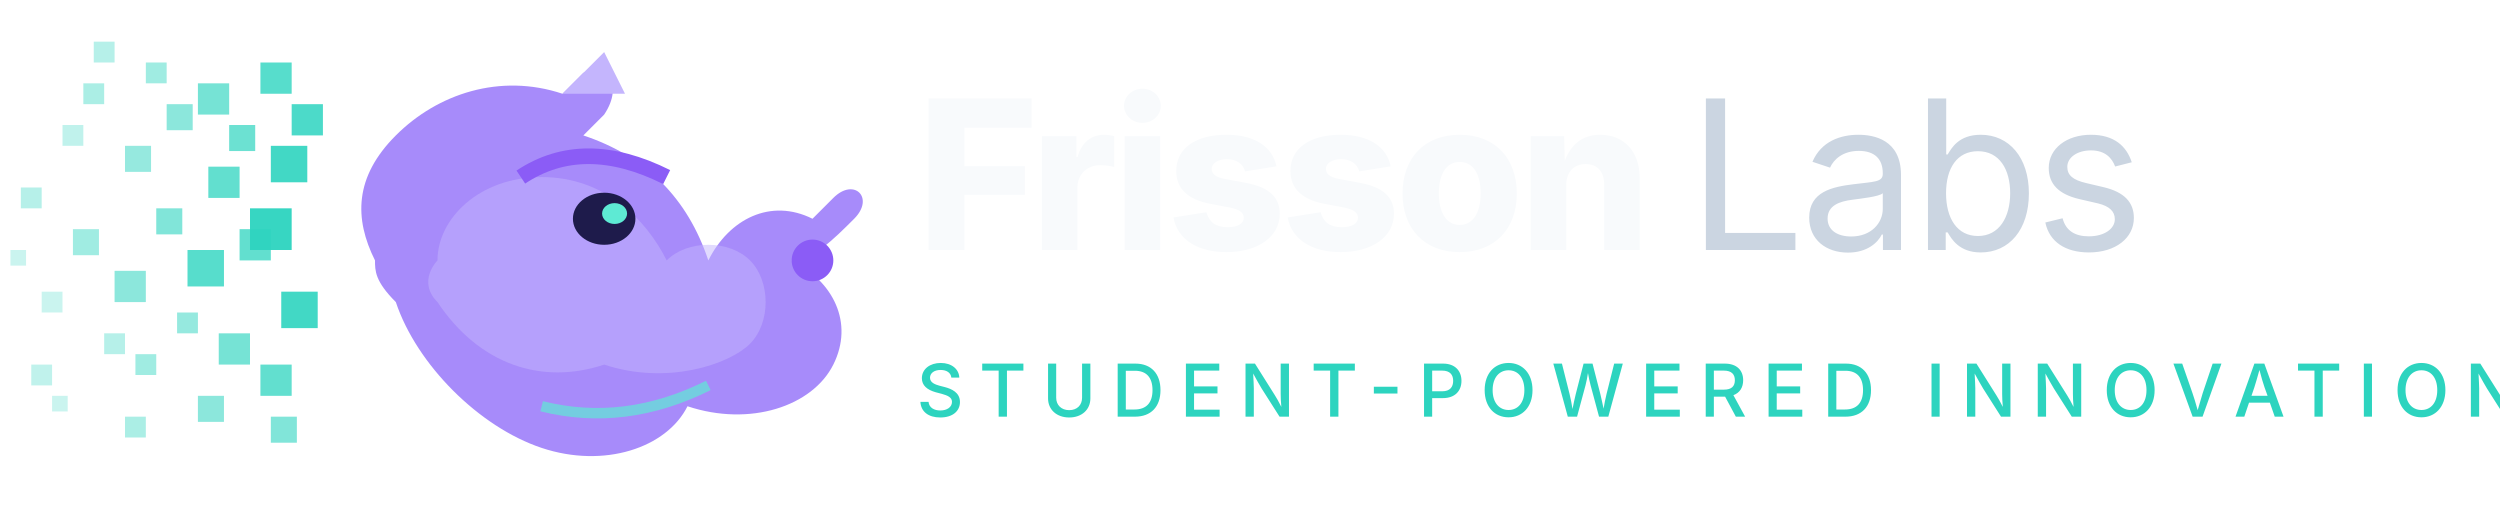
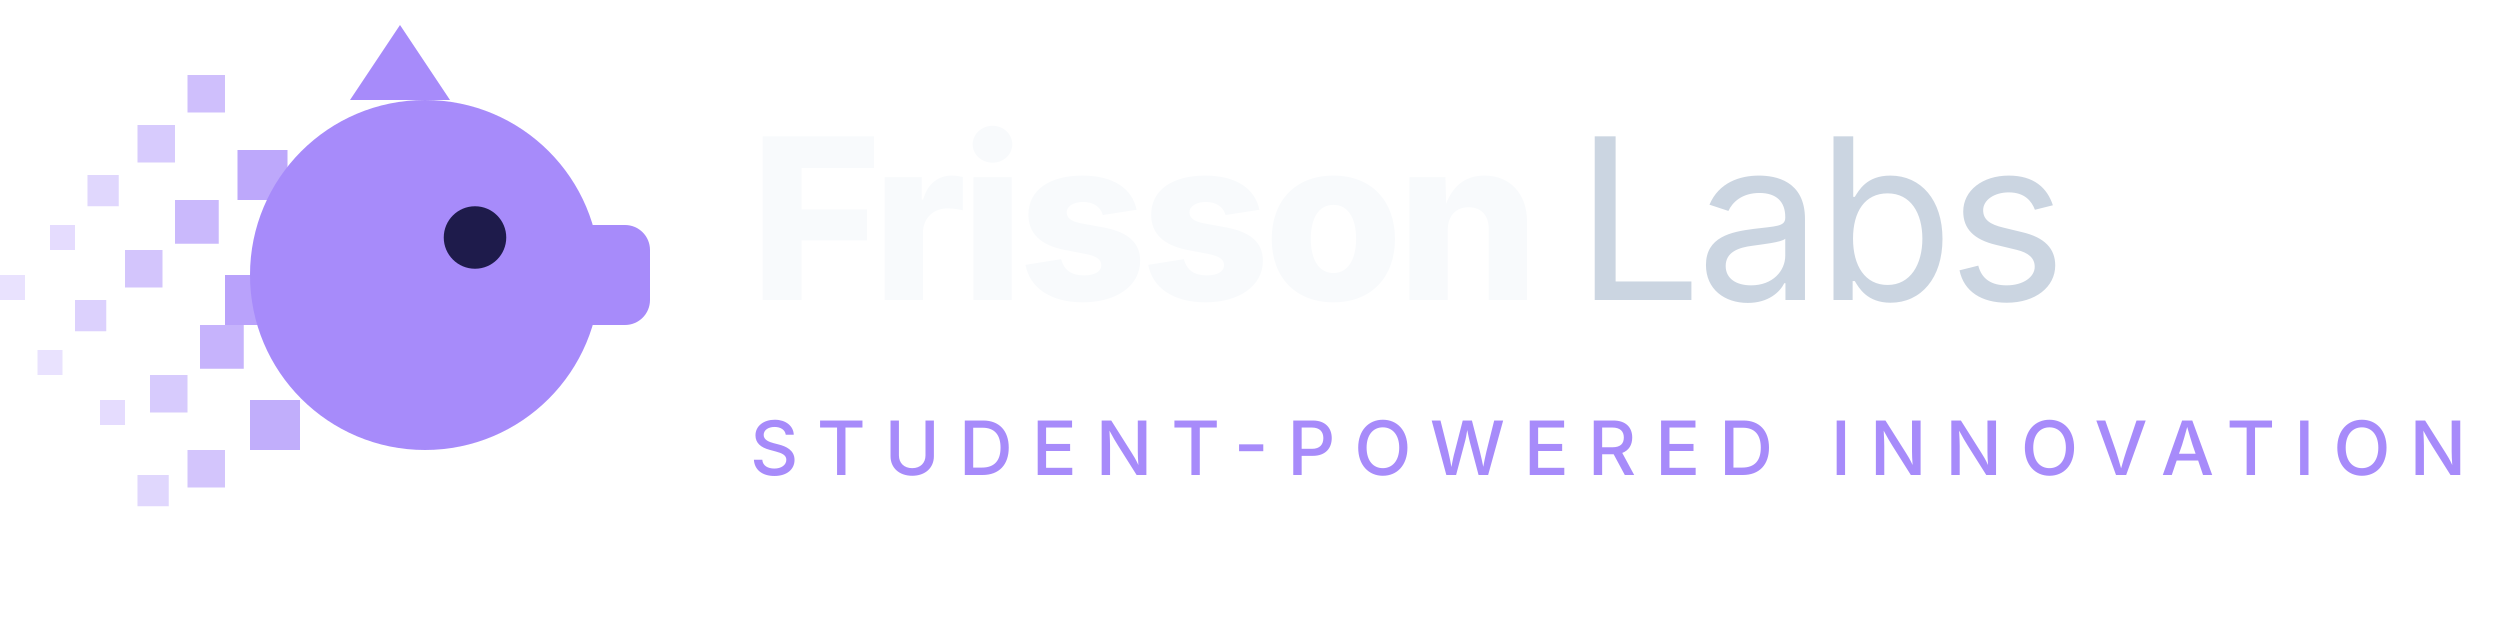
- <svg xmlns="http://www.w3.org/2000/svg" viewBox="0 0 240 50">
-   <g fill="#2dd4bf">
-     <rect x="2" y="18" width="2" height="2" opacity="0.35" />
-     <rect x="6" y="12" width="2" height="2" opacity="0.3" />
-     <rect x="4" y="28" width="2" height="2" opacity="0.25" />
-     <rect x="8" y="8" width="2" height="2" opacity="0.4" />
-     <rect x="3" y="35" width="2" height="2" opacity="0.3" />
-     <rect x="10" y="32" width="2" height="2" opacity="0.35" />
-     <rect x="7" y="22" width="2.5" height="2.5" opacity="0.45" />
-     <rect x="1" y="24" width="1.5" height="1.5" opacity="0.25" />
-     <rect x="9" y="4" width="2" height="2" opacity="0.35" />
-     <rect x="5" y="38" width="1.5" height="1.5" opacity="0.25" />
-     <rect x="12" y="14" width="2.5" height="2.5" opacity="0.5" />
-     <rect x="14" y="6" width="2" height="2" opacity="0.45" />
-     <rect x="11" y="26" width="3" height="3" opacity="0.55" />
-     <rect x="15" y="20" width="2.5" height="2.5" opacity="0.6" />
-     <rect x="13" y="34" width="2" height="2" opacity="0.45" />
-     <rect x="16" y="10" width="2.5" height="2.5" opacity="0.55" />
-     <rect x="12" y="40" width="2" height="2" opacity="0.4" />
-     <rect x="17" y="30" width="2" height="2" opacity="0.5" />
-     <rect x="19" y="8" width="3" height="3" opacity="0.65" />
-     <rect x="20" y="16" width="3" height="3" opacity="0.75" />
-     <rect x="18" y="24" width="3.5" height="3.5" opacity="0.8" />
-     <rect x="21" y="32" width="3" height="3" opacity="0.65" />
-     <rect x="19" y="38" width="2.5" height="2.5" opacity="0.55" />
-     <rect x="22" y="12" width="2.5" height="2.5" opacity="0.7" />
-     <rect x="23" y="22" width="3" height="3" opacity="0.75" />
-     <rect x="25" y="6" width="3" height="3" opacity="0.8" />
-     <rect x="26" y="14" width="3.5" height="3.5" opacity="0.9" />
-     <rect x="24" y="20" width="4" height="4" opacity="0.95" />
-     <rect x="27" y="28" width="3.5" height="3.5" opacity="0.9" />
-     <rect x="25" y="35" width="3" height="3" opacity="0.75" />
-     <rect x="28" y="10" width="3" height="3" opacity="0.85" />
-     <rect x="26" y="40" width="2.5" height="2.5" opacity="0.6" />
+ <svg xmlns="http://www.w3.org/2000/svg" viewBox="0 0 200 50">
+   <g fill="#a78bfa">
+     <rect x="0" y="22" width="2" height="2" opacity="0.25" />
+     <rect x="4" y="18" width="2" height="2" opacity="0.3" />
+     <rect x="3" y="28" width="2" height="2" opacity="0.25" />
+     <rect x="7" y="14" width="2.5" height="2.5" opacity="0.35" />
+     <rect x="6" y="24" width="2.5" height="2.5" opacity="0.4" />
+     <rect x="8" y="32" width="2" height="2" opacity="0.3" />
+     <rect x="11" y="10" width="3" height="3" opacity="0.45" />
+     <rect x="10" y="20" width="3" height="3" opacity="0.5" />
+     <rect x="12" y="30" width="3" height="3" opacity="0.45" />
+     <rect x="11" y="38" width="2.5" height="2.5" opacity="0.35" />
+     <rect x="15" y="6" width="3" height="3" opacity="0.55" />
+     <rect x="14" y="16" width="3.5" height="3.5" opacity="0.6" />
+     <rect x="16" y="26" width="3.5" height="3.5" opacity="0.65" />
+     <rect x="15" y="36" width="3" height="3" opacity="0.5" />
+     <rect x="19" y="12" width="4" height="4" opacity="0.75" />
+     <rect x="18" y="22" width="4" height="4" opacity="0.8" />
+     <rect x="20" y="32" width="4" height="4" opacity="0.7" />
+     <polygon points="28,8 32,2 36,8" />
+     <circle cx="34" cy="22" r="14" />
+     <rect x="42" y="18" width="10" height="8" rx="2" />
  </g>
-   <g transform="translate(28, 3)">
-     <path d="       M 8 22       C 6 18, 6 14, 10 10       C 14 6, 20 4, 26 6       L 28 4       C 30 3, 32 5, 30 8       L 28 10       C 34 12, 38 16, 40 22       C 42 18, 46 16, 50 18       L 52 16       C 54 14, 56 16, 54 18       C 52 20, 50 22, 48 22       C 52 24, 54 28, 52 32       C 50 36, 44 38, 38 36       C 36 40, 30 42, 24 40       C 18 38, 12 32, 10 26       C 8 24, 8 23, 8 22       Z     " fill="#a78bfa" />
-     <path d="       M 14 22       C 14 18, 18 14, 24 14       C 30 14, 34 18, 36 22       C 38 20, 42 20, 44 22       C 46 24, 46 28, 44 30       C 42 32, 36 34, 30 32       C 24 34, 18 32, 14 26       C 12 24, 14 22, 14 22       Z     " fill="#c4b5fd" opacity="0.5" />
-     <ellipse cx="30" cy="18" rx="3" ry="2.5" fill="#1e1b4b" />
-     <ellipse cx="31" cy="17.5" rx="1.2" ry="1" fill="#5eead4" />
-     <circle cx="50" cy="22" r="2" fill="#8b5cf6" />
-     <path d="M 26 6 L 30 2 L 32 6 Z" fill="#c4b5fd" />
-     <path d="M 22 14 Q 28 10, 36 14" stroke="#8b5cf6" stroke-width="1.5" fill="none" />
-     <path d="M 24 36 Q 32 38, 40 34" stroke="#5eead4" stroke-width="1" fill="none" opacity="0.7" />
-   </g>
-   <text x="88" y="24" font-family="system-ui, -apple-system, sans-serif" font-weight="800" font-size="20" fill="#f8fafc" letter-spacing="-0.5">Frisson</text>
-   <text x="162" y="24" font-family="system-ui, -apple-system, sans-serif" font-weight="400" font-size="20" fill="#cbd5e1" letter-spacing="-0.5">Labs</text>
-   <text x="88" y="40" font-family="system-ui, -apple-system, sans-serif" font-weight="500" font-size="7" fill="#2dd4bf" letter-spacing="1.5">STUDENT-POWERED INNOVATION</text>
+   <circle cx="38" cy="19" r="2.5" fill="#1e1b4b" />
+   <text x="60" y="24" font-family="system-ui, -apple-system, sans-serif" font-weight="800" font-size="18" fill="#f8fafc" letter-spacing="-0.5">Frisson</text>
+   <text x="126" y="24" font-family="system-ui, -apple-system, sans-serif" font-weight="400" font-size="18" fill="#cbd5e1" letter-spacing="-0.5">Labs</text>
+   <text x="60" y="38" font-family="system-ui, -apple-system, sans-serif" font-weight="500" font-size="6" fill="#a78bfa" letter-spacing="1.5">STUDENT-POWERED INNOVATION</text>
</svg>
